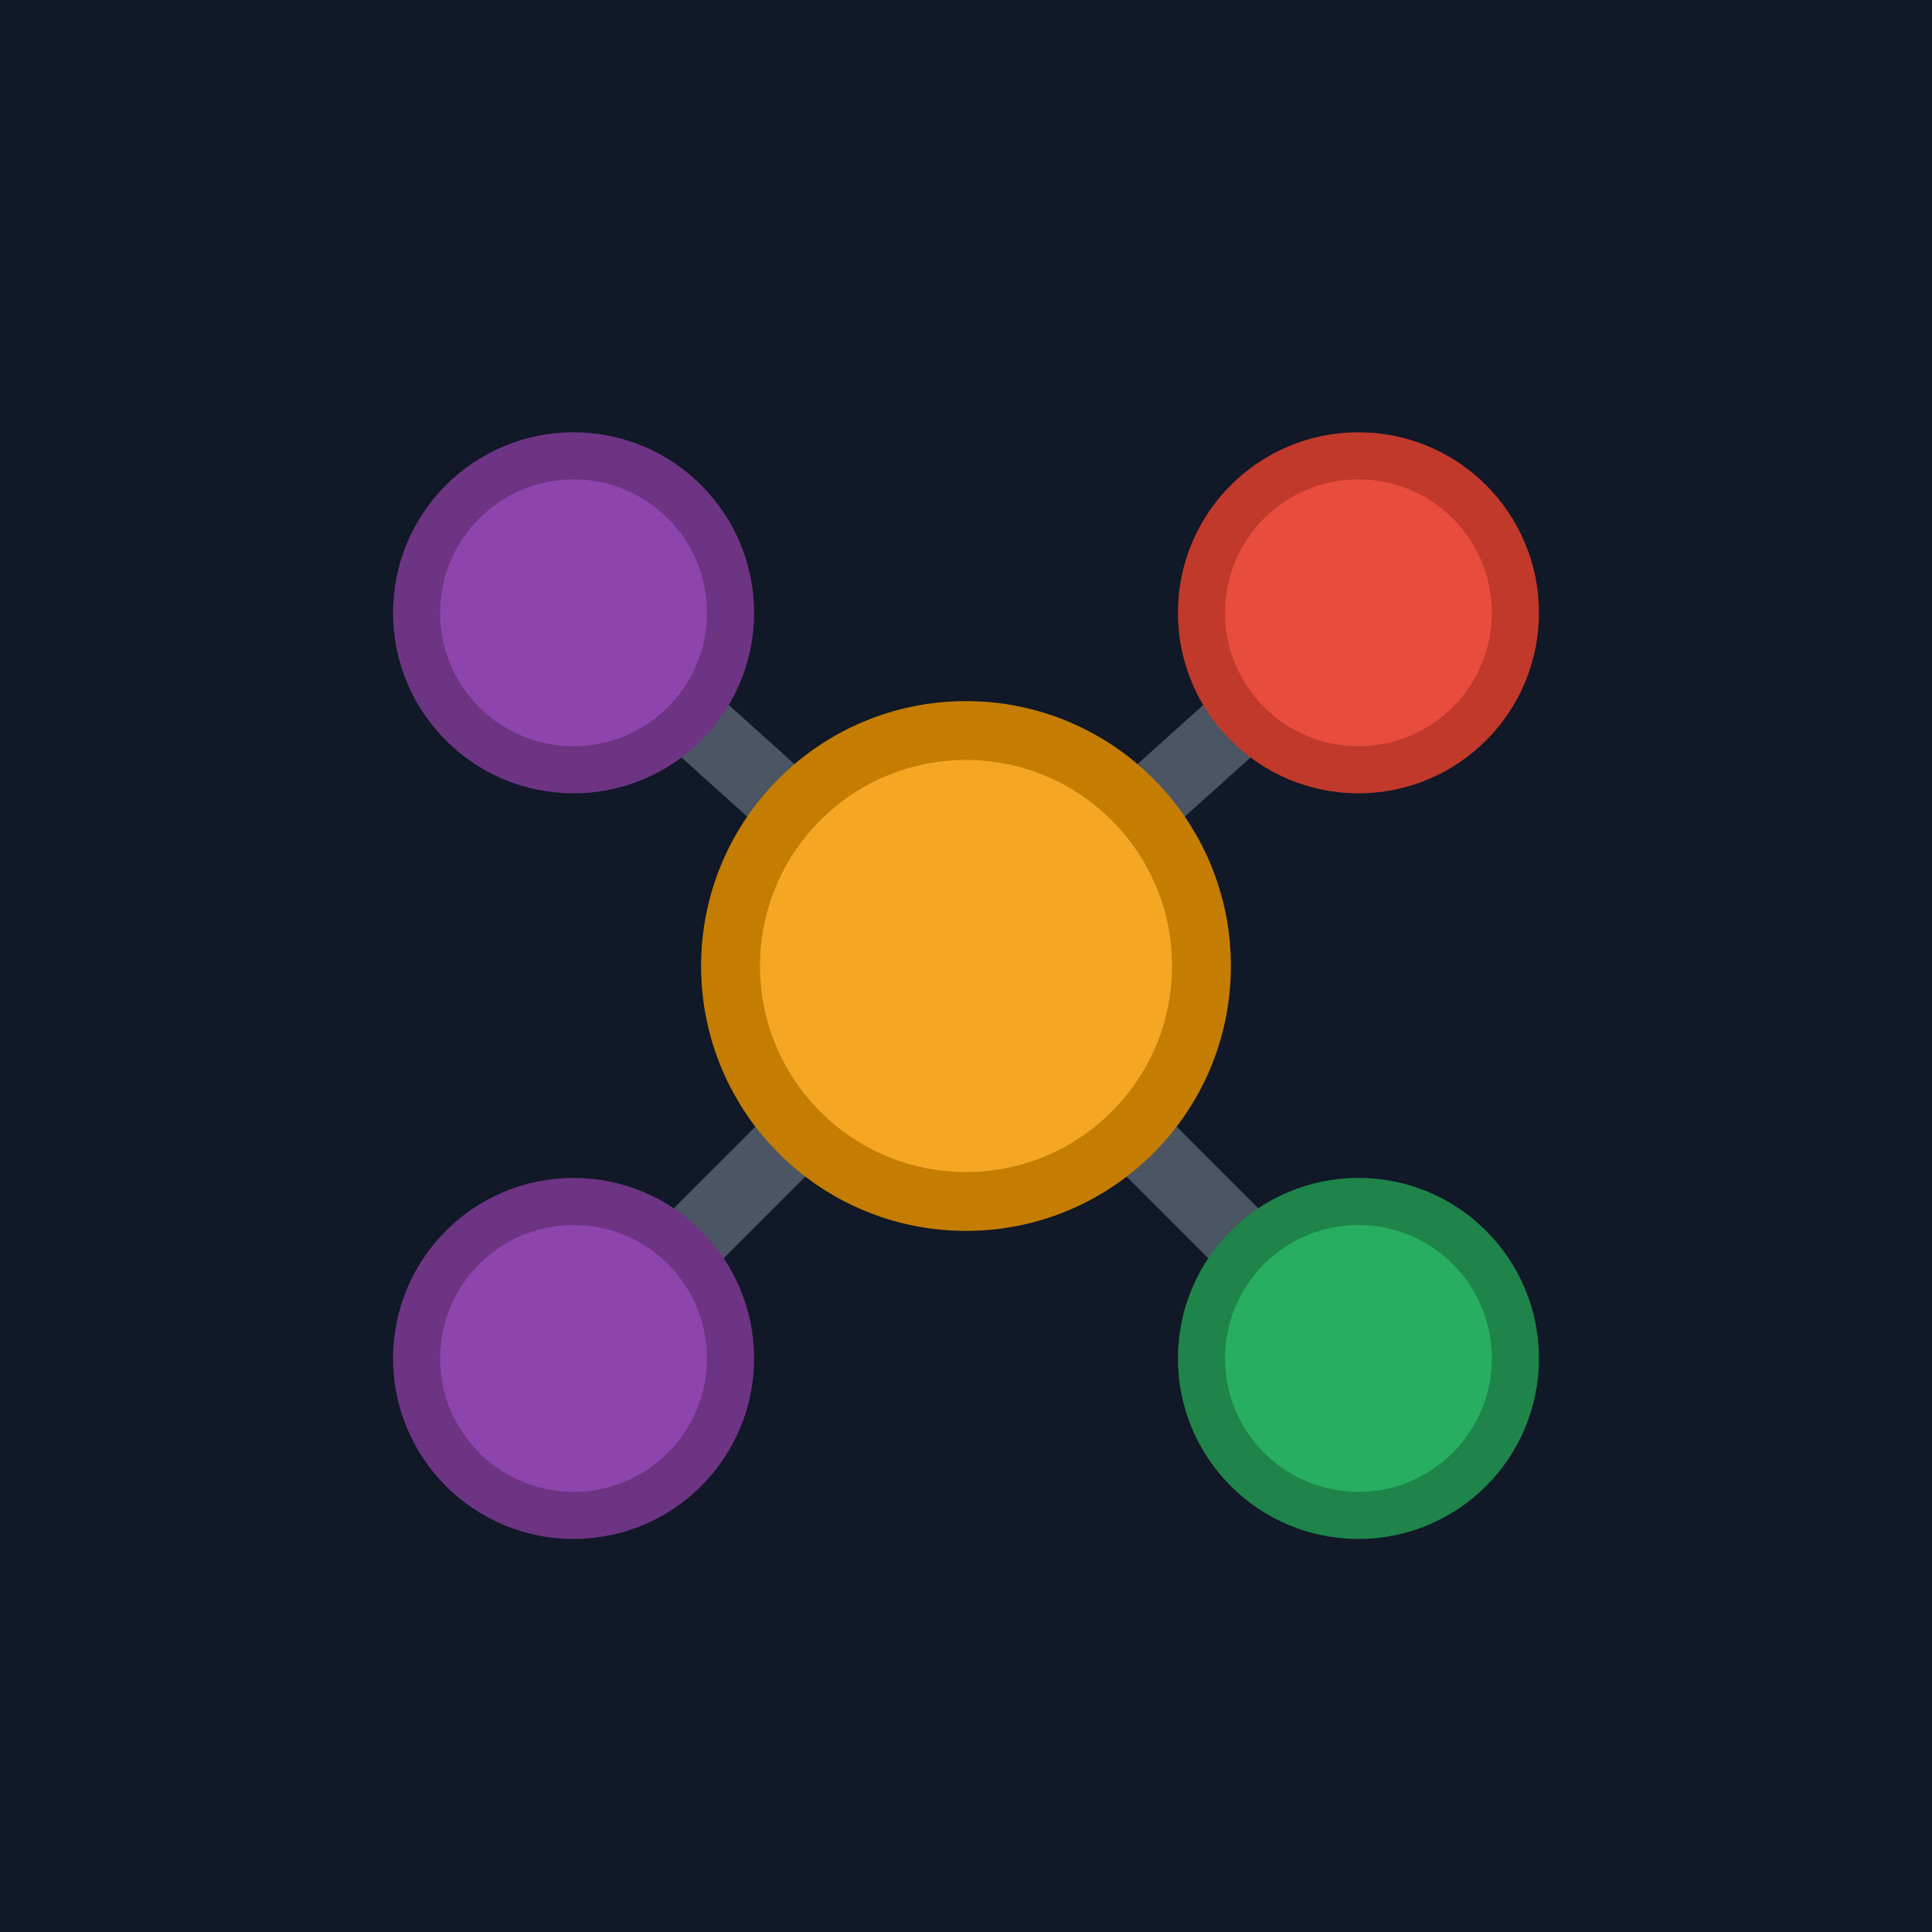
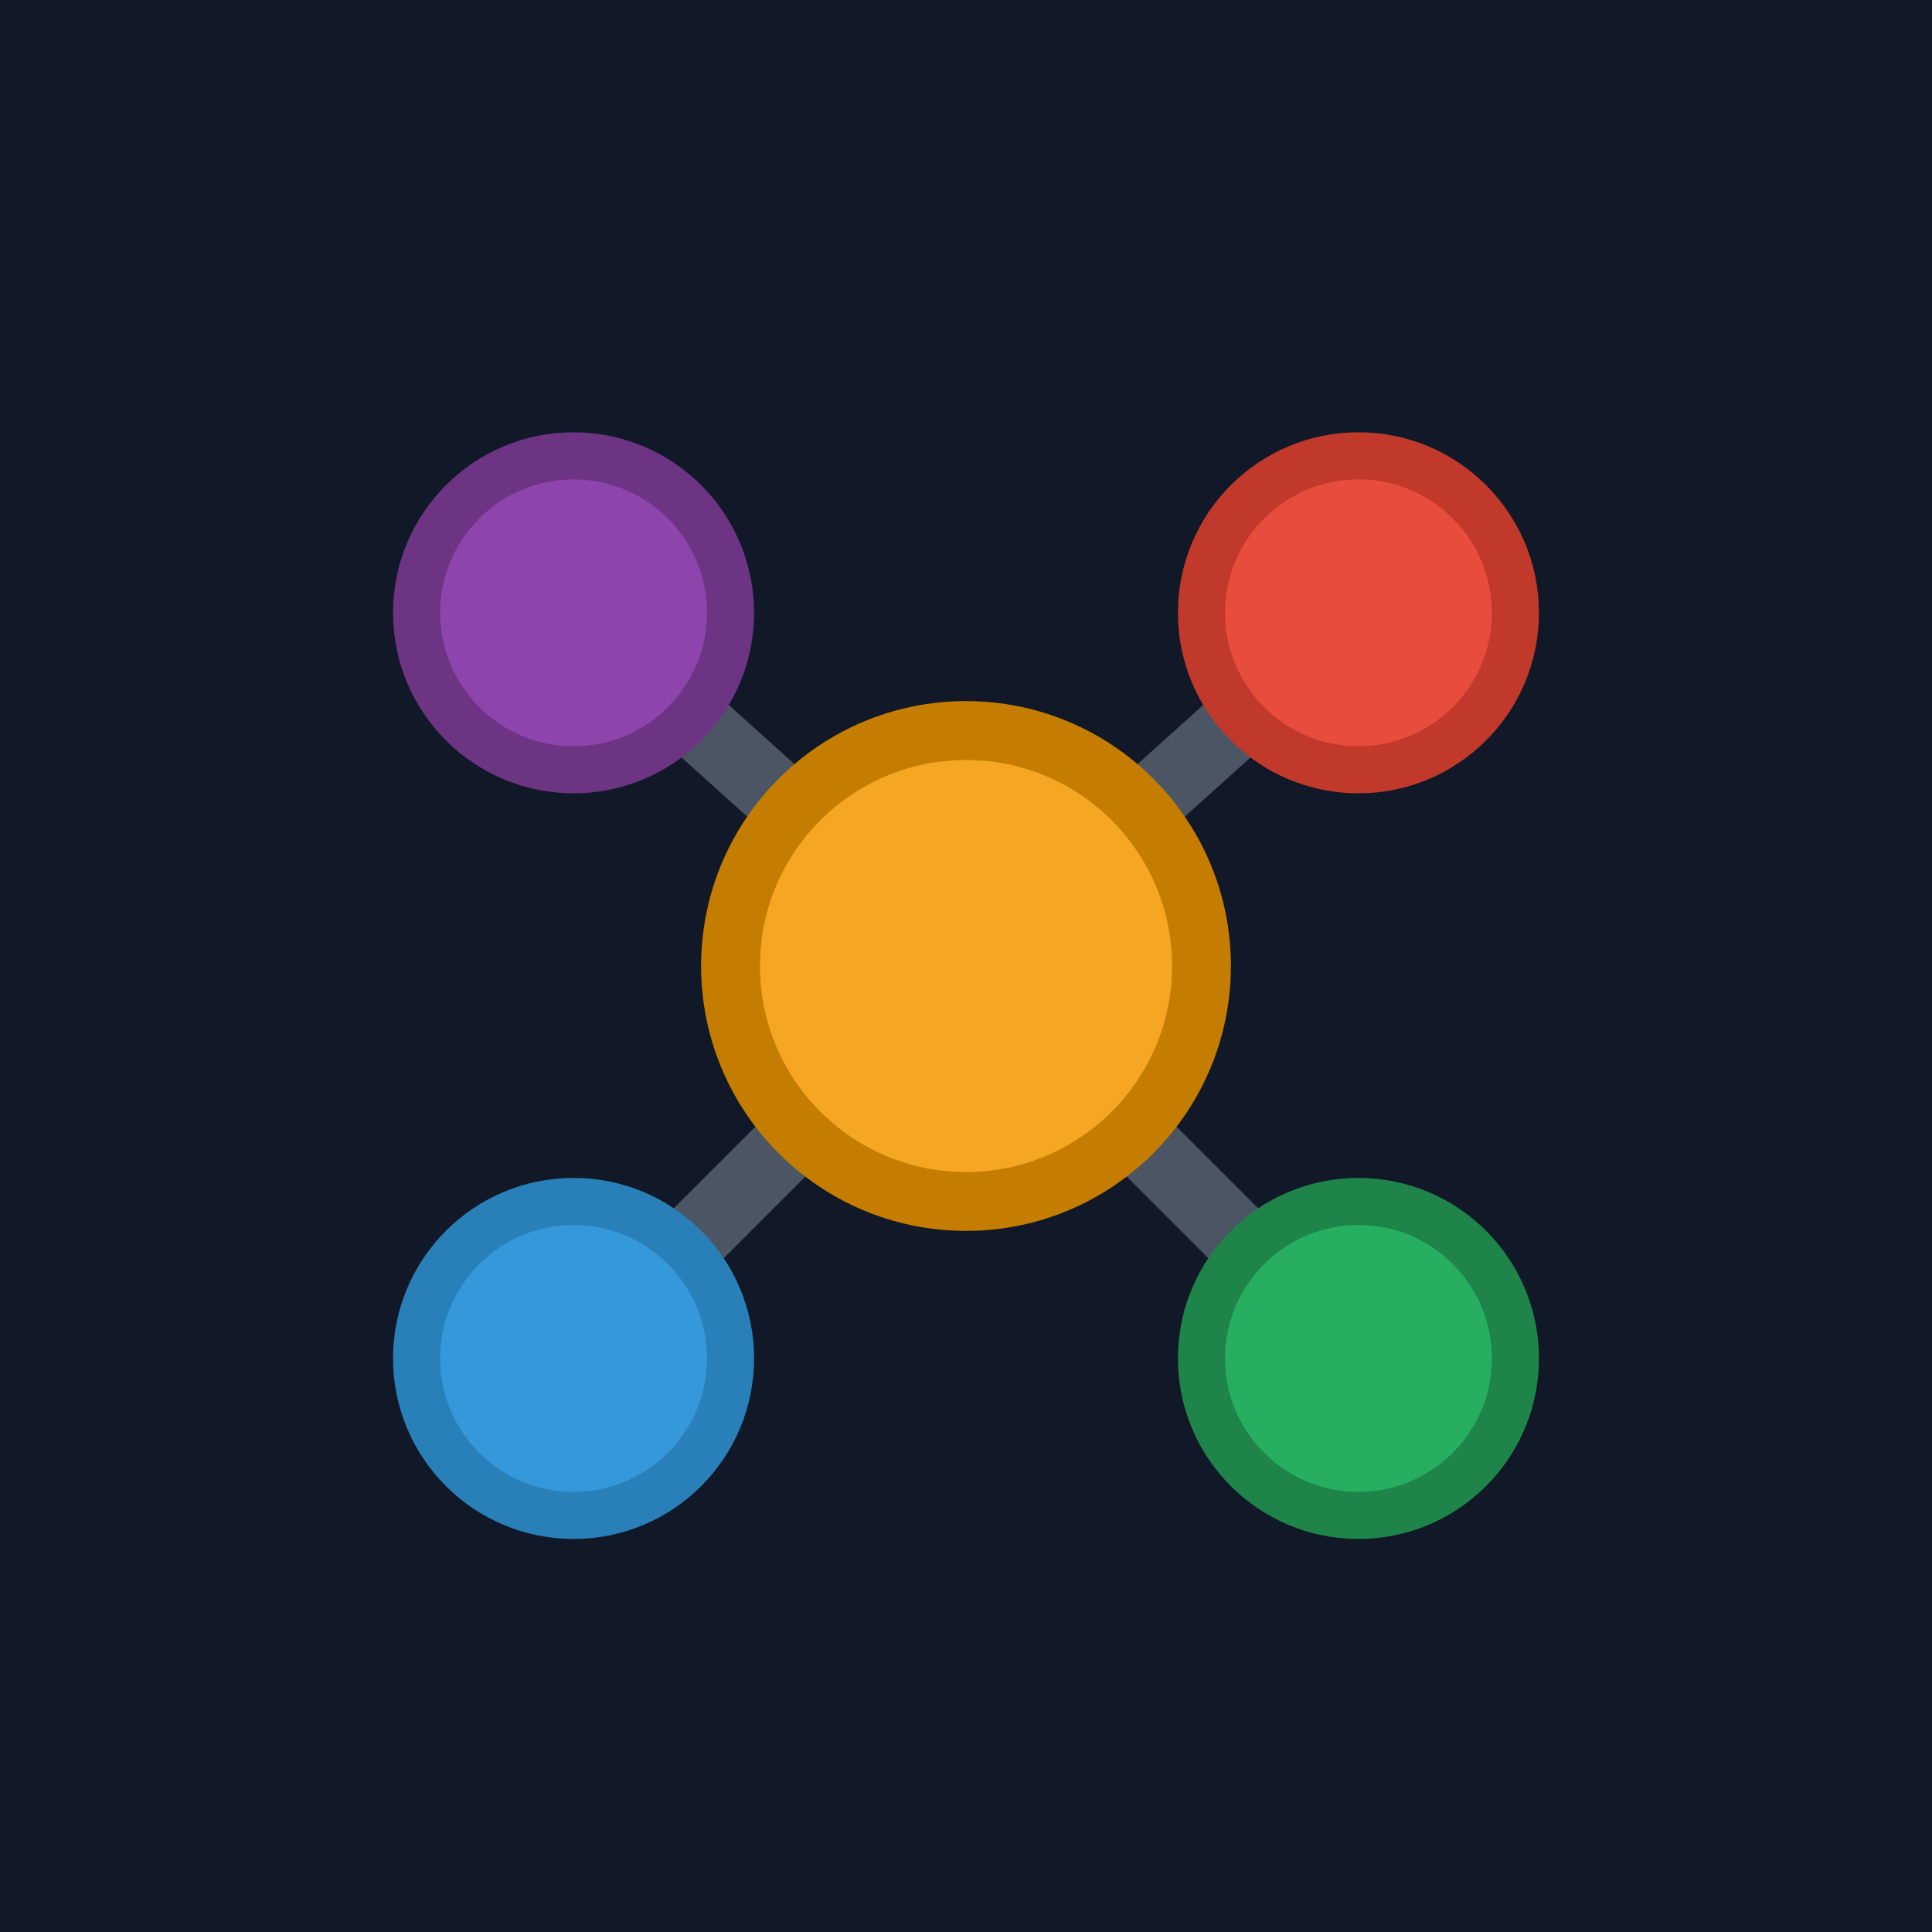
<svg xmlns="http://www.w3.org/2000/svg" viewBox="0 0 32 32">
  <rect x="0" y="0" width="32" height="32" fill="#111827" />
  <g transform="translate(16,16) scale(0.65) translate(-16,-16)">
    <line x1="16" y1="16" x2="6" y2="7" stroke="#4b5563" stroke-width="1.8" stroke-linecap="round" />
    <line x1="16" y1="16" x2="26" y2="7" stroke="#4b5563" stroke-width="1.8" stroke-linecap="round" />
    <line x1="16" y1="16" x2="6" y2="26" stroke="#4b5563" stroke-width="1.8" stroke-linecap="round" />
    <line x1="16" y1="16" x2="26" y2="26" stroke="#4b5563" stroke-width="1.8" stroke-linecap="round" />
    <circle cx="6" cy="7" r="4" fill="#8e44ad" stroke="#6c3483" stroke-width="1.2" />
    <circle cx="26" cy="7" r="4" fill="#e74c3c" stroke="#c0392b" stroke-width="1.2" />
-     <circle cx="6" cy="26" r="4" fill="#8e44ad" stroke="#6c3483" stroke-width="1.2" />
+     <circle cx="6" cy="26" r="4" fill="#3498db" stroke="#2980b9" stroke-width="1.2" />
    <circle cx="26" cy="26" r="4" fill="#27ae60" stroke="#1e8449" stroke-width="1.2" />
    <circle cx="16" cy="16" r="6" fill="#f5a623" stroke="#c47d00" stroke-width="1.5" />
  </g>
</svg>
